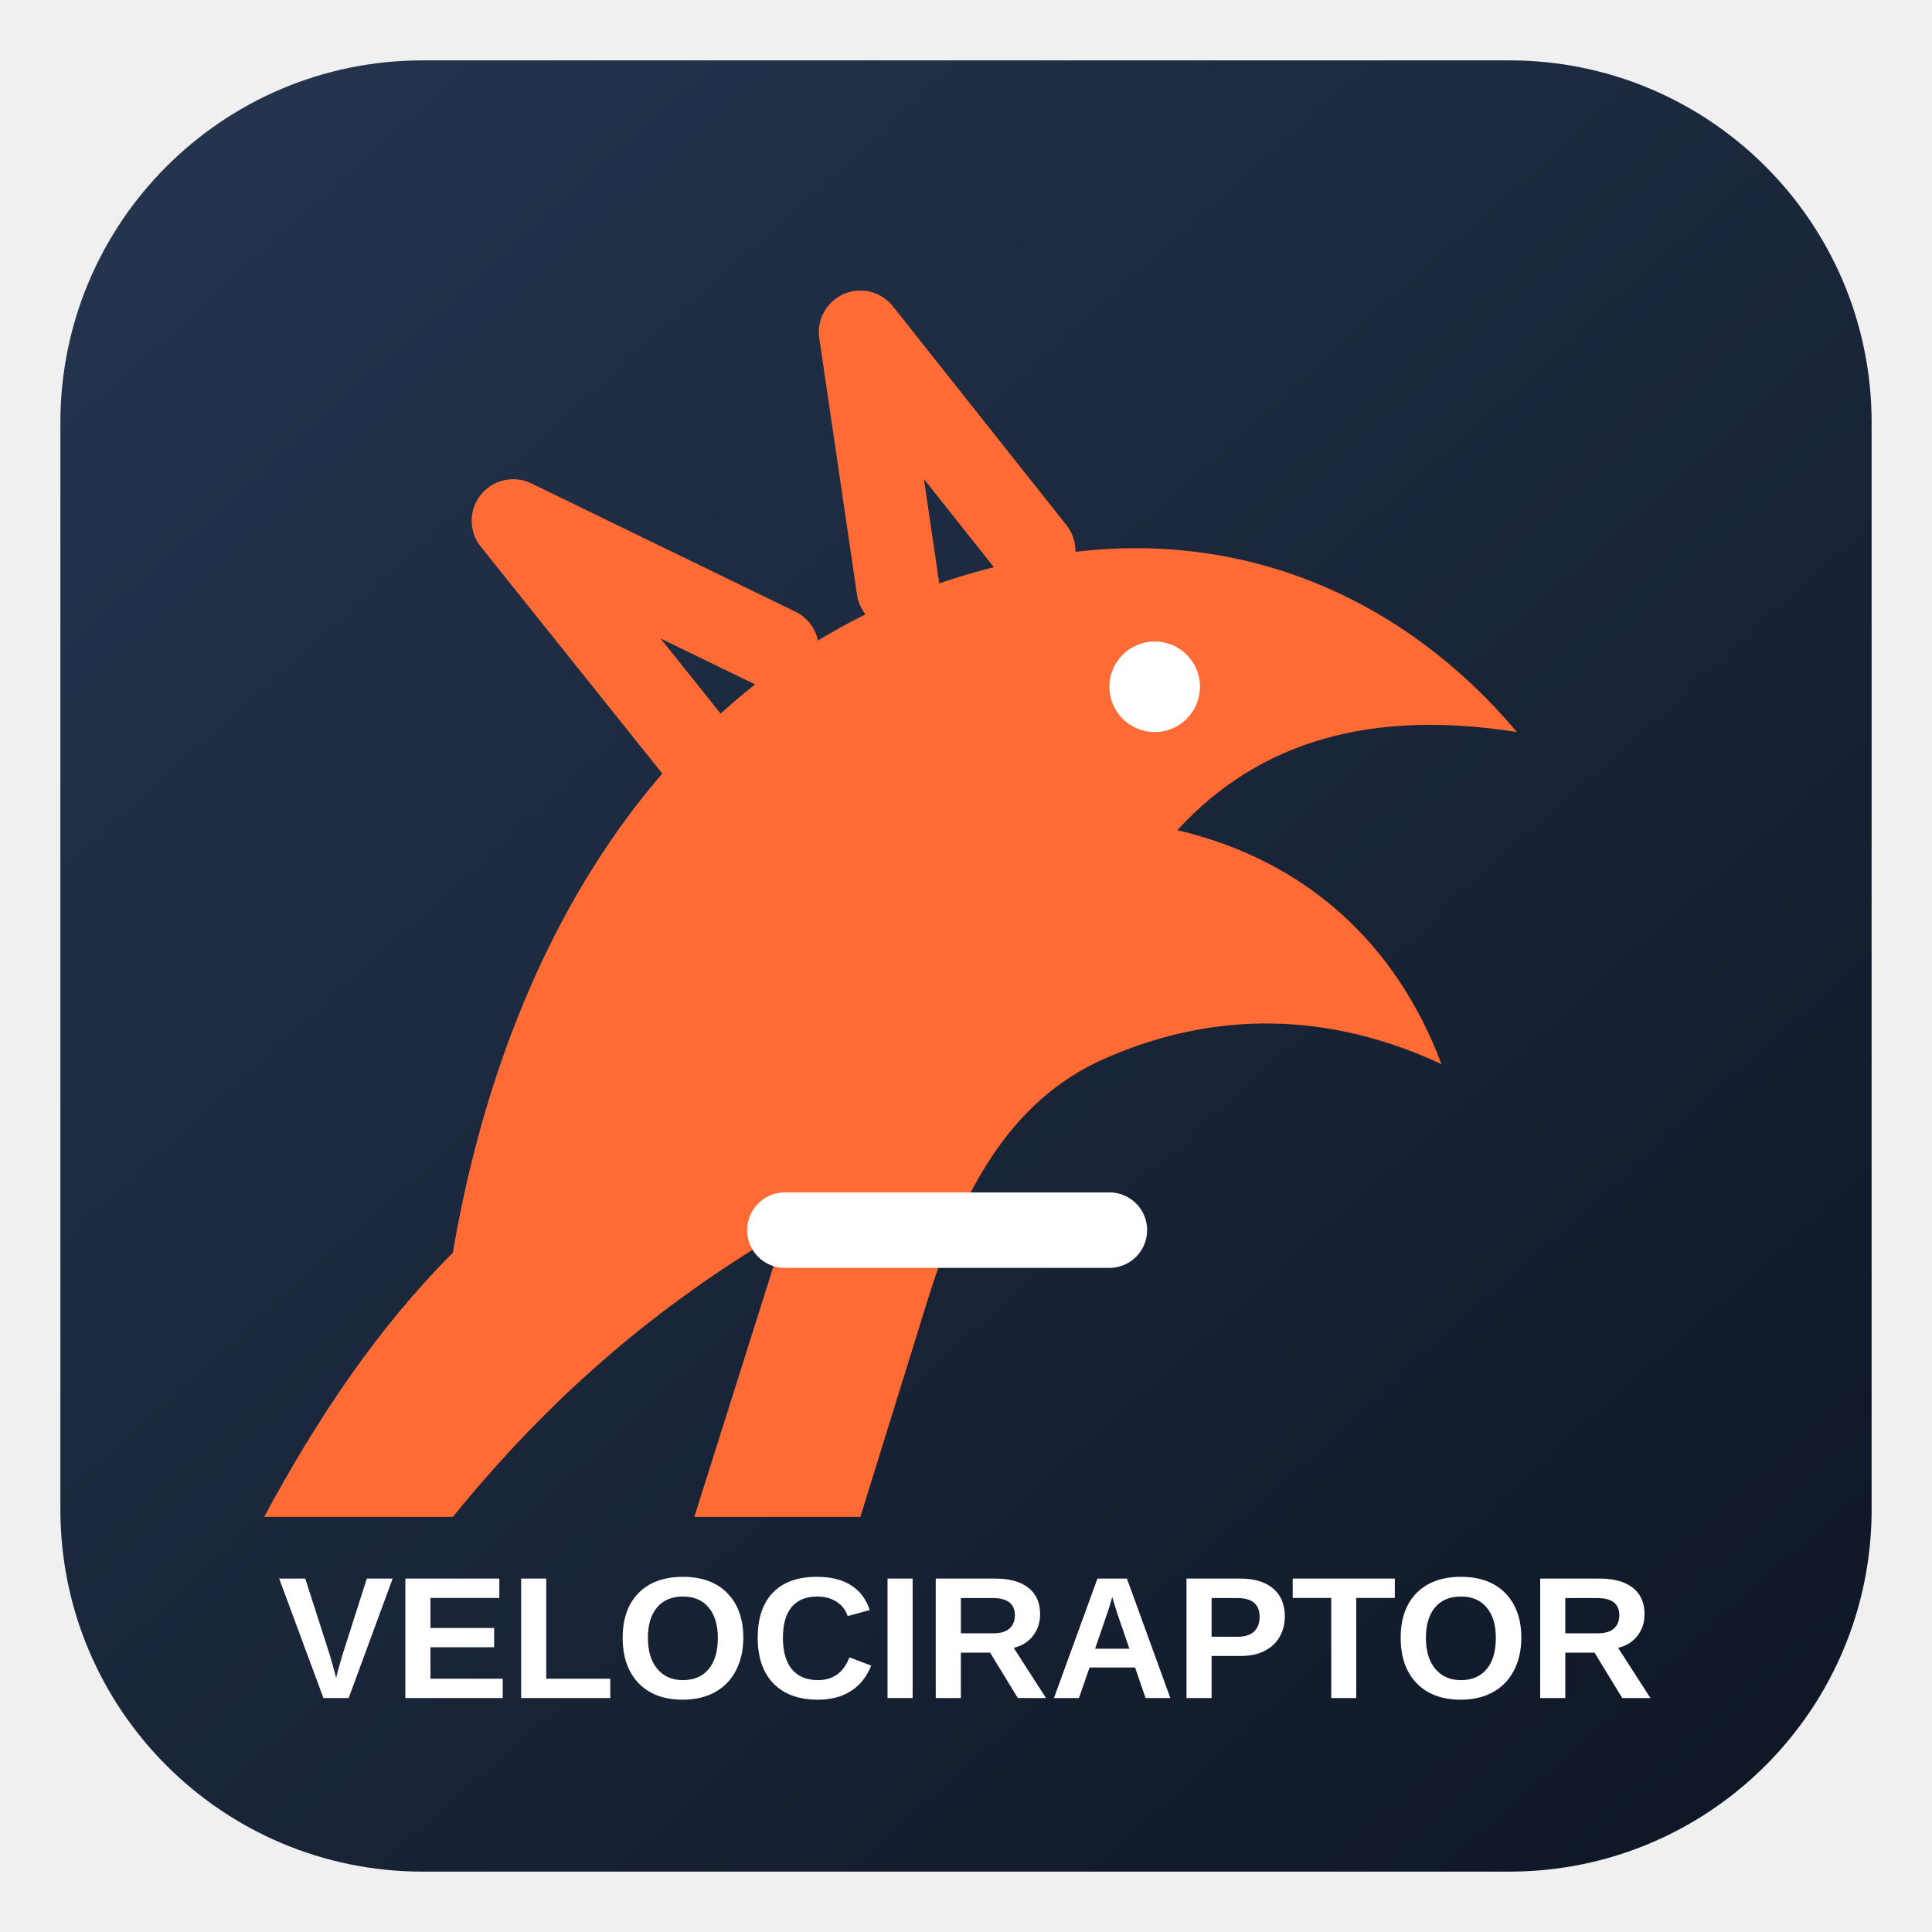
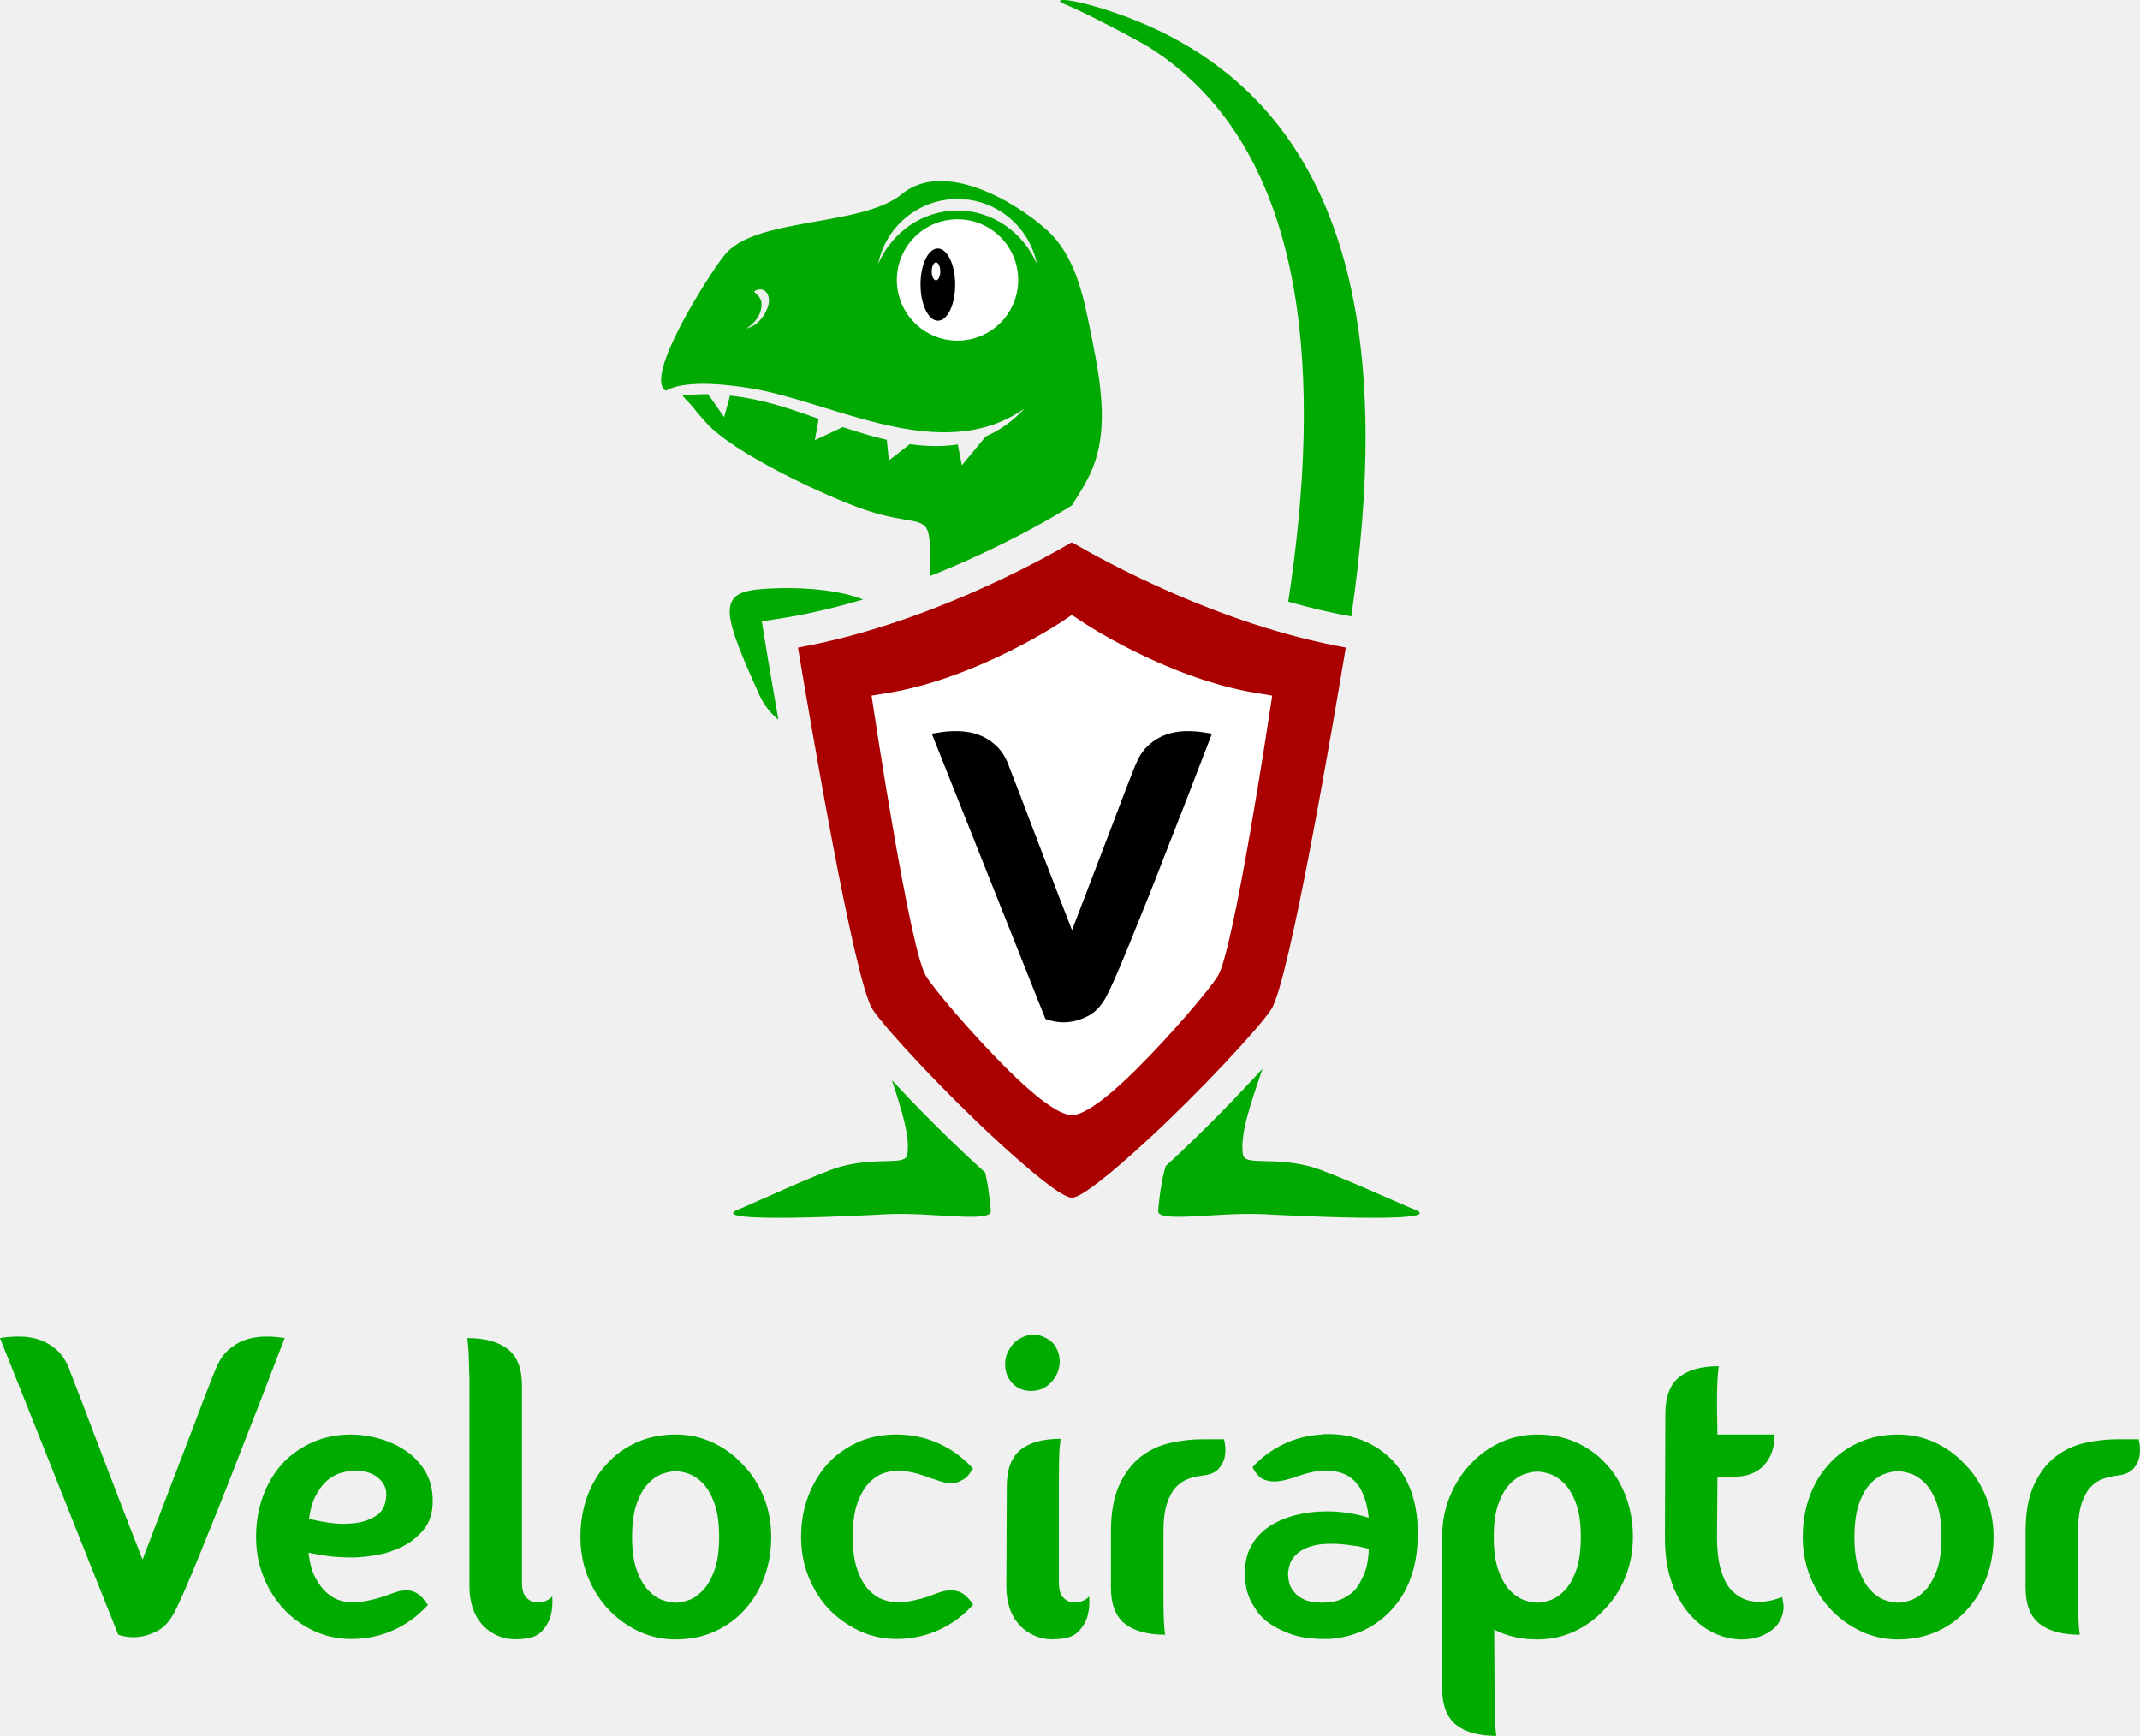
- <svg xmlns="http://www.w3.org/2000/svg" viewBox="0 0 256 256" role="img" aria-labelledby="title desc">
-   <defs>
-     <linearGradient id="bg" x1="28" y1="18" x2="226" y2="238" gradientUnits="userSpaceOnUse">
-       <stop stop-color="#24344d" />
-       <stop offset="1" stop-color="#101827" />
-     </linearGradient>
+ <svg xmlns="http://www.w3.org/2000/svg" version="1.1" width="205.197" height="166.441" id="svg35" viewBox="0 0 205.197 166.441">
+   <defs id="defs9">
+     <radialGradient id="grad1" cx="0.51" cy="0.51" r="1">
+       <stop offset="0%" stop-color="#000000" stop-opacity="1" id="stop4" />
+       <stop offset="100%" stop-color="#000000" stop-opacity="1" id="stop6" />
+     </radialGradient>
  </defs>
-   <rect x="8" y="8" width="240" height="240" rx="48" fill="url(#bg)" />
-   <path d="M60 166c8-47 34-84 77-92 25-5 48 4 64 23-19-3-34 1-45 13 17 4 29 15 35 31-15-7-30-7-44-1-12 5-19 16-24 32l-9 29H92l12-38c-17 10-31 22-44 38H35c7-13 15-25 25-35Z" fill="#ff6b35" />
-   <circle cx="153" cy="91" r="6" fill="#fff" />
-   <path d="m92 99-24-30 35 17M119 78l-5-34 23 29" fill="none" stroke="#ff6b35" stroke-width="11" stroke-linecap="round" stroke-linejoin="round" />
-   <path d="M104 163h43" stroke="#fff" stroke-width="10" stroke-linecap="round" />
-   <text x="128" y="225" fill="#fff" font-family="Arial,Helvetica,sans-serif" font-size="23" font-weight="700" text-anchor="middle">VELOCIRAPTOR</text>
+   <g id="layer4" transform="translate(-202.8331,-380.3908)">
+     <path id="path19-2" style="fill:#ffffff;fill-rule:evenodd;stroke-width:0.9" d="m 305.785,435.314 c -2.665,1.645 -12.382,7.303 -22.997,9.314 0.943,5.989 4.743,29.662 6.277,32.088 1.092,1.727 6.026,7.328 10.481,11.646 2.902,2.814 5.469,5.029 6.262,5.029 v 0.005 h 0.021 v -0.005 c 0.793,0 3.36,-2.216 6.262,-5.029 4.454,-4.319 9.389,-9.92 10.481,-11.646 1.534,-2.427 5.335,-26.1 6.277,-32.088 -10.615,-2.01 -20.332,-7.669 -22.997,-9.314 l -0.034,0.023 z" />
+     <ellipse style="opacity:1;fill:#ffffff;fill-opacity:1;stroke:#ffffff;stroke-width:2.179;stroke-linecap:round;stroke-linejoin:round;stroke-miterlimit:0;stroke-dasharray:none;stroke-dashoffset:0;stroke-opacity:1;paint-order:fill markers stroke" id="path7831" cx="294.624" cy="407.134" rx="4.844" ry="5.056" />
+   </g>
+   <path id="path13" style="fill:#00ab00;fill-opacity:1;fill-rule:evenodd" d="m 27.296,128.3 c -1.664,4.338 -3.206,8.307 -4.624,11.909 -0.6,1.555 -1.207,3.096 -1.821,4.624 -0.614,1.528 -1.187,2.947 -1.719,4.256 -0.532,1.31 -1.009,2.449 -1.432,3.417 -0.423,0.968 -0.744,1.657 -0.962,2.067 -0.464,0.873 -1.009,1.473 -1.637,1.801 -0.628,0.327 -1.214,0.518 -1.76,0.573 -0.682,0.082 -1.351,0.014 -2.006,-0.205 L 0,128.3 c 0.655,-0.109 1.316,-0.157 1.985,-0.143 0.668,0.014 1.289,0.123 1.862,0.327 0.573,0.204 1.098,0.518 1.575,0.941 0.477,0.423 0.866,0.989 1.166,1.698 0.027,0.109 0.157,0.457 0.389,1.044 0.232,0.587 0.518,1.323 0.859,2.21 0.341,0.887 0.716,1.876 1.125,2.967 0.409,1.091 0.832,2.196 1.268,3.315 1.01,2.646 2.155,5.606 3.438,8.88 1.255,-3.274 2.387,-6.234 3.397,-8.88 0.436,-1.119 0.86,-2.224 1.269,-3.315 0.409,-1.091 0.784,-2.08 1.125,-2.967 0.341,-0.887 0.628,-1.623 0.86,-2.21 0.232,-0.587 0.375,-0.935 0.43,-1.044 0.3,-0.709 0.689,-1.275 1.166,-1.698 0.477,-0.423 1.003,-0.737 1.575,-0.941 0.573,-0.205 1.187,-0.314 1.842,-0.327 0.655,-0.014 1.31,0.034 1.964,0.143 z m 12.686,24.472 c 0.327,0.191 0.641,0.518 0.941,0.982 l 0.123,0.123 -0.123,0.123 c -0.9,0.982 -1.971,1.753 -3.213,2.312 -1.241,0.559 -2.585,0.839 -4.031,0.839 -1.255,0 -2.435,-0.253 -3.54,-0.757 -1.105,-0.505 -2.08,-1.207 -2.926,-2.107 -0.818,-0.873 -1.466,-1.903 -1.944,-3.09 -0.477,-1.187 -0.716,-2.462 -0.716,-3.826 0,-1.364 0.211,-2.64 0.634,-3.826 0.423,-1.187 1.03,-2.23 1.821,-3.131 0.791,-0.873 1.753,-1.569 2.885,-2.087 1.132,-0.518 2.394,-0.778 3.785,-0.778 0.764,0 1.603,0.116 2.517,0.348 0.914,0.232 1.766,0.6 2.558,1.105 0.791,0.505 1.446,1.166 1.964,1.985 0.518,0.818 0.777,1.801 0.777,2.946 0,1.119 -0.286,2.026 -0.859,2.722 -0.573,0.696 -1.255,1.241 -2.046,1.637 -0.791,0.395 -1.63,0.668 -2.517,0.818 -0.887,0.15 -1.657,0.225 -2.312,0.225 -1.009,0 -1.889,-0.061 -2.64,-0.184 -0.75,-0.123 -1.262,-0.211 -1.535,-0.266 0.109,0.982 0.327,1.78 0.655,2.394 0.327,0.614 0.696,1.098 1.105,1.453 0.409,0.355 0.819,0.593 1.228,0.716 0.409,0.123 0.777,0.184 1.105,0.184 0.573,0 1.119,-0.055 1.637,-0.164 0.518,-0.109 0.982,-0.232 1.391,-0.368 0.409,-0.136 0.798,-0.273 1.166,-0.409 0.368,-0.136 0.73,-0.204 1.085,-0.204 0.382,0 0.723,0.095 1.023,0.286 z m -6.302,-11.745 c -0.3,0.027 -0.654,0.102 -1.064,0.225 -0.409,0.123 -0.812,0.348 -1.207,0.675 -0.396,0.327 -0.757,0.791 -1.085,1.391 -0.327,0.6 -0.559,1.364 -0.696,2.292 0.437,0.137 1.057,0.266 1.862,0.389 0.805,0.123 1.609,0.143 2.414,0.061 0.805,-0.082 1.514,-0.314 2.128,-0.696 0.614,-0.382 0.948,-1.023 1.003,-1.923 0.054,-0.682 -0.211,-1.269 -0.798,-1.76 -0.587,-0.491 -1.439,-0.71 -2.558,-0.655 z m 19.275,12.032 c 0.055,0.709 0,1.35 -0.164,1.923 -0.136,0.491 -0.409,0.962 -0.819,1.412 -0.409,0.45 -1.05,0.703 -1.923,0.757 -0.846,0.082 -1.582,-0.007 -2.21,-0.266 -0.628,-0.259 -1.153,-0.621 -1.575,-1.085 -0.423,-0.464 -0.737,-1.01 -0.941,-1.637 -0.205,-0.628 -0.307,-1.282 -0.307,-1.964 v -19.93 c -0.027,-0.819 -0.048,-1.48 -0.061,-1.985 -0.014,-0.505 -0.034,-0.907 -0.061,-1.207 -0.027,-0.327 -0.054,-0.587 -0.082,-0.777 1.691,0 2.987,0.355 3.888,1.064 0.9,0.71 1.35,1.869 1.35,3.479 v 18.866 c 0,0.655 0.123,1.126 0.368,1.412 0.246,0.287 0.532,0.457 0.86,0.512 0.327,0.054 0.655,0.02 0.982,-0.102 0.327,-0.123 0.559,-0.28 0.696,-0.47 z m 18.293,-12.605 c 0.846,0.873 1.508,1.903 1.985,3.09 0.477,1.187 0.716,2.462 0.716,3.826 0,1.364 -0.218,2.64 -0.655,3.826 -0.437,1.187 -1.05,2.217 -1.841,3.09 -0.791,0.9 -1.753,1.609 -2.885,2.128 -1.133,0.518 -2.394,0.778 -3.786,0.778 -1.255,0 -2.435,-0.259 -3.54,-0.778 -1.105,-0.518 -2.08,-1.228 -2.926,-2.128 -0.818,-0.873 -1.466,-1.903 -1.944,-3.09 -0.477,-1.187 -0.716,-2.462 -0.716,-3.826 0,-1.364 0.211,-2.64 0.634,-3.826 0.423,-1.187 1.03,-2.217 1.821,-3.09 0.791,-0.9 1.753,-1.61 2.885,-2.128 1.132,-0.518 2.394,-0.778 3.785,-0.778 1.282,0 2.476,0.259 3.581,0.778 1.105,0.518 2.067,1.228 2.885,2.128 z m -6.466,13.218 c 0.355,0 0.771,-0.082 1.248,-0.245 0.477,-0.164 0.934,-0.477 1.371,-0.941 0.437,-0.464 0.805,-1.105 1.105,-1.924 0.3,-0.818 0.45,-1.883 0.45,-3.192 0,-1.31 -0.15,-2.38 -0.45,-3.212 -0.3,-0.832 -0.668,-1.473 -1.105,-1.923 -0.436,-0.45 -0.893,-0.757 -1.371,-0.921 -0.478,-0.164 -0.893,-0.246 -1.248,-0.246 -0.355,0 -0.771,0.082 -1.248,0.246 -0.477,0.164 -0.934,0.471 -1.371,0.921 -0.437,0.45 -0.805,1.091 -1.105,1.923 -0.3,0.832 -0.45,1.903 -0.45,3.212 0,1.31 0.15,2.374 0.45,3.192 0.3,0.819 0.668,1.46 1.105,1.924 0.436,0.464 0.893,0.777 1.371,0.941 0.477,0.164 0.893,0.245 1.248,0.245 z m 21.157,-12.645 c -0.355,0 -0.771,0.082 -1.248,0.245 -0.477,0.164 -0.934,0.471 -1.371,0.921 -0.436,0.45 -0.805,1.091 -1.105,1.924 -0.3,0.832 -0.45,1.903 -0.45,3.212 0,1.31 0.15,2.38 0.45,3.212 0.3,0.832 0.668,1.473 1.105,1.923 0.436,0.45 0.893,0.757 1.371,0.921 0.477,0.164 0.893,0.245 1.248,0.245 0.573,0 1.119,-0.055 1.637,-0.164 0.518,-0.109 0.982,-0.232 1.392,-0.368 0.409,-0.164 0.798,-0.307 1.166,-0.43 0.368,-0.123 0.73,-0.184 1.085,-0.184 0.355,0 0.71,0.095 1.064,0.286 0.3,0.191 0.614,0.505 0.941,0.941 l 0.082,0.164 -0.123,0.123 c -0.9,0.982 -1.971,1.753 -3.212,2.312 -1.241,0.559 -2.571,0.839 -3.99,0.839 -1.282,0 -2.476,-0.259 -3.581,-0.778 -1.105,-0.518 -2.08,-1.214 -2.926,-2.087 -0.818,-0.873 -1.466,-1.903 -1.944,-3.09 -0.477,-1.187 -0.716,-2.462 -0.716,-3.826 0,-1.364 0.218,-2.64 0.655,-3.826 0.436,-1.187 1.05,-2.23 1.842,-3.131 0.791,-0.873 1.746,-1.569 2.864,-2.087 1.119,-0.518 2.374,-0.778 3.765,-0.778 1.446,0 2.79,0.28 4.031,0.839 1.241,0.559 2.312,1.33 3.212,2.312 l 0.123,0.123 -0.123,0.164 c -0.3,0.491 -0.614,0.805 -0.941,0.941 -0.355,0.218 -0.696,0.314 -1.023,0.287 -0.355,0 -0.716,-0.061 -1.085,-0.184 -0.368,-0.123 -0.757,-0.252 -1.166,-0.389 -0.409,-0.164 -0.873,-0.307 -1.392,-0.429 -0.518,-0.123 -1.064,-0.184 -1.637,-0.184 z m 15.306,-9.085 c -0.573,0.955 -1.364,1.432 -2.374,1.432 -0.437,0 -0.846,-0.096 -1.228,-0.286 -0.409,-0.245 -0.723,-0.566 -0.941,-0.962 -0.218,-0.396 -0.327,-0.825 -0.327,-1.289 0,-0.518 0.123,-0.982 0.368,-1.391 0.245,-0.464 0.587,-0.825 1.023,-1.085 0.437,-0.259 0.887,-0.389 1.35,-0.389 0.409,0 0.805,0.109 1.187,0.327 0.436,0.218 0.764,0.532 0.982,0.941 0.218,0.409 0.327,0.846 0.327,1.31 0,0.491 -0.123,0.955 -0.368,1.391 z m 3.192,21.117 c -0.137,0.191 -0.368,0.348 -0.696,0.47 -0.327,0.123 -0.655,0.157 -0.982,0.102 -0.327,-0.055 -0.614,-0.225 -0.859,-0.512 -0.246,-0.286 -0.368,-0.757 -0.368,-1.412 v -9.781 c 0,-0.818 0.007,-1.48 0.02,-1.985 0.014,-0.505 0.034,-0.907 0.061,-1.207 0.027,-0.327 0.055,-0.587 0.082,-0.777 -1.692,0 -2.974,0.355 -3.847,1.064 -0.873,0.709 -1.31,1.883 -1.31,3.519 l -0.041,9.658 c 0,0.682 0.102,1.337 0.307,1.964 0.204,0.627 0.518,1.173 0.941,1.637 0.423,0.464 0.948,0.825 1.575,1.085 0.628,0.259 1.364,0.348 2.21,0.266 0.873,-0.055 1.514,-0.307 1.924,-0.757 0.409,-0.45 0.682,-0.921 0.818,-1.412 0.164,-0.573 0.218,-1.214 0.164,-1.923 z m 2.087,-6.179 c 0,-1.828 0.266,-3.322 0.798,-4.481 0.532,-1.159 1.221,-2.067 2.067,-2.721 0.846,-0.655 1.794,-1.098 2.844,-1.33 1.051,-0.232 2.094,-0.348 3.131,-0.348 h 2.005 c 0.136,0.573 0.164,1.105 0.082,1.596 -0.055,0.409 -0.239,0.805 -0.552,1.187 -0.314,0.382 -0.826,0.614 -1.535,0.696 -0.464,0.054 -0.921,0.157 -1.371,0.307 -0.45,0.15 -0.852,0.409 -1.207,0.777 -0.355,0.368 -0.648,0.893 -0.88,1.575 -0.232,0.682 -0.348,1.596 -0.348,2.742 v 5.934 c 0,0.819 0.007,1.48 0.02,1.985 0.014,0.505 0.034,0.907 0.061,1.207 0.027,0.327 0.055,0.573 0.082,0.737 -1.664,0 -2.947,-0.348 -3.847,-1.043 -0.9,-0.696 -1.351,-1.862 -1.351,-3.499 z m 15.265,-0.573 c 0.736,-0.464 1.569,-0.812 2.496,-1.044 0.928,-0.232 1.896,-0.348 2.906,-0.348 1.418,0 2.769,0.205 4.051,0.614 -0.082,-0.846 -0.259,-1.596 -0.532,-2.251 -0.355,-0.846 -0.887,-1.46 -1.596,-1.841 -0.273,-0.137 -0.566,-0.239 -0.88,-0.307 -0.314,-0.068 -0.675,-0.102 -1.085,-0.102 h -0.45 c -0.382,0.027 -0.764,0.089 -1.146,0.184 -0.382,0.095 -0.764,0.211 -1.146,0.348 -0.382,0.136 -0.764,0.252 -1.146,0.348 -0.382,0.096 -0.75,0.143 -1.105,0.143 -0.382,0 -0.75,-0.082 -1.105,-0.245 -0.327,-0.191 -0.614,-0.505 -0.86,-0.941 l -0.082,-0.164 0.082,-0.123 c 0.819,-0.873 1.78,-1.575 2.885,-2.108 1.105,-0.532 2.312,-0.839 3.622,-0.921 0.136,-0.027 0.252,-0.041 0.348,-0.041 0.096,0 0.211,0 0.348,0 1.255,0 2.401,0.225 3.438,0.675 1.037,0.45 1.937,1.071 2.701,1.862 1.555,1.692 2.36,3.915 2.414,6.67 v 0.327 c 0,2.837 -0.723,5.143 -2.169,6.916 -0.709,0.873 -1.562,1.582 -2.558,2.128 -0.996,0.546 -2.108,0.887 -3.335,1.023 -0.164,0.028 -0.327,0.041 -0.491,0.041 -0.164,0 -0.341,0 -0.532,0 -0.573,0 -1.173,-0.048 -1.801,-0.143 -0.627,-0.095 -1.241,-0.28 -1.841,-0.552 -0.628,-0.245 -1.2,-0.566 -1.719,-0.962 -0.518,-0.396 -0.955,-0.907 -1.31,-1.535 -0.518,-0.791 -0.791,-1.76 -0.818,-2.905 v -0.246 c 0,-1.064 0.218,-1.95 0.655,-2.66 0.382,-0.709 0.969,-1.323 1.76,-1.841 z m 8.471,1.964 c -0.355,-0.054 -0.757,-0.109 -1.207,-0.164 -0.45,-0.055 -0.907,-0.082 -1.371,-0.082 -0.382,0 -0.75,0.02 -1.105,0.061 -0.355,0.041 -0.682,0.116 -0.982,0.225 -0.682,0.218 -1.2,0.559 -1.555,1.023 -0.136,0.164 -0.245,0.348 -0.327,0.552 -0.082,0.205 -0.136,0.43 -0.164,0.675 -0.028,0.082 -0.041,0.205 -0.041,0.368 0,0.273 0.041,0.566 0.123,0.88 0.082,0.314 0.246,0.607 0.491,0.88 0.218,0.273 0.539,0.505 0.962,0.696 0.423,0.191 0.989,0.286 1.698,0.286 0.218,0 0.382,-0.014 0.491,-0.041 0.764,-0.027 1.432,-0.245 2.005,-0.655 0.273,-0.164 0.505,-0.361 0.696,-0.593 0.191,-0.232 0.355,-0.484 0.491,-0.757 0.3,-0.518 0.505,-1.05 0.614,-1.596 0.109,-0.546 0.164,-1.05 0.164,-1.514 -0.027,0 -0.048,-0.007 -0.061,-0.021 -0.014,-0.014 -0.034,-0.02 -0.061,-0.02 -0.109,-0.027 -0.232,-0.054 -0.368,-0.082 -0.136,-0.028 -0.3,-0.068 -0.491,-0.123 z m 8.021,-0.9 c 0,-1.364 0.239,-2.64 0.716,-3.826 0.478,-1.187 1.125,-2.217 1.944,-3.09 0.818,-0.9 1.78,-1.61 2.885,-2.128 1.105,-0.518 2.299,-0.778 3.581,-0.778 1.391,0 2.653,0.259 3.786,0.778 1.132,0.518 2.094,1.228 2.885,2.128 0.791,0.873 1.405,1.903 1.841,3.09 0.436,1.187 0.655,2.462 0.655,3.826 0,1.364 -0.239,2.64 -0.716,3.826 -0.478,1.187 -1.139,2.217 -1.985,3.09 -0.819,0.9 -1.78,1.609 -2.885,2.128 -1.105,0.518 -2.299,0.778 -3.581,0.778 -1.555,0 -2.933,-0.314 -4.133,-0.941 l 0.041,6.22 c 0,0.818 0.007,1.487 0.02,2.005 0.014,0.518 0.034,0.927 0.062,1.228 0.027,0.327 0.055,0.573 0.082,0.737 -1.692,0 -2.981,-0.355 -3.867,-1.064 -0.887,-0.709 -1.33,-1.883 -1.33,-3.519 z m 9.126,6.302 c 0.355,0 0.771,-0.082 1.248,-0.245 0.477,-0.164 0.934,-0.47 1.371,-0.921 0.437,-0.45 0.805,-1.091 1.105,-1.924 0.3,-0.832 0.45,-1.903 0.45,-3.212 0,-1.31 -0.15,-2.373 -0.45,-3.192 -0.3,-0.818 -0.668,-1.453 -1.105,-1.903 -0.436,-0.45 -0.893,-0.757 -1.371,-0.921 -0.478,-0.164 -0.893,-0.245 -1.248,-0.245 -0.355,0 -0.771,0.082 -1.248,0.245 -0.477,0.164 -0.934,0.471 -1.371,0.921 -0.436,0.45 -0.805,1.085 -1.105,1.903 -0.3,0.819 -0.45,1.883 -0.45,3.192 0,1.31 0.15,2.381 0.45,3.212 0.3,0.832 0.668,1.474 1.105,1.924 0.436,0.45 0.893,0.757 1.371,0.921 0.477,0.164 0.893,0.245 1.248,0.245 z m 23.49,-0.532 c 0,0.082 0.014,0.177 0.041,0.287 0.054,0.218 0.082,0.423 0.082,0.614 0,0.491 -0.109,0.934 -0.327,1.33 -0.218,0.395 -0.518,0.73 -0.9,1.003 -0.764,0.546 -1.692,0.818 -2.783,0.818 -0.9,0 -1.787,-0.205 -2.66,-0.614 -0.873,-0.409 -1.664,-1.023 -2.373,-1.842 -0.71,-0.819 -1.276,-1.835 -1.698,-3.049 -0.423,-1.214 -0.634,-2.64 -0.634,-4.276 l 0.041,-11.827 c 0,-1.637 0.437,-2.81 1.31,-3.519 0.873,-0.71 2.142,-1.064 3.806,-1.064 -0.027,0.191 -0.054,0.45 -0.082,0.777 -0.028,0.3 -0.048,0.703 -0.061,1.207 -0.014,0.505 -0.02,1.167 -0.02,1.985 l 0.041,2.578 h 5.484 c 0,1.228 -0.341,2.21 -1.023,2.947 -0.682,0.737 -1.651,1.105 -2.906,1.105 h -1.555 l -0.041,5.811 c 0,1.146 0.102,2.108 0.307,2.885 0.205,0.778 0.484,1.412 0.839,1.903 0.737,0.927 1.692,1.391 2.865,1.391 0.491,0 0.982,-0.068 1.474,-0.205 0.273,-0.082 0.532,-0.164 0.777,-0.246 z m 17.556,-12.686 c 0.846,0.873 1.508,1.903 1.985,3.09 0.477,1.187 0.716,2.462 0.716,3.826 0,1.364 -0.218,2.64 -0.655,3.826 -0.437,1.187 -1.05,2.217 -1.841,3.09 -0.791,0.9 -1.753,1.609 -2.885,2.128 -1.132,0.518 -2.394,0.778 -3.786,0.778 -1.255,0 -2.435,-0.259 -3.54,-0.778 -1.105,-0.518 -2.08,-1.228 -2.926,-2.128 -0.818,-0.873 -1.466,-1.903 -1.944,-3.09 -0.477,-1.187 -0.716,-2.462 -0.716,-3.826 0,-1.364 0.211,-2.64 0.634,-3.826 0.423,-1.187 1.03,-2.217 1.821,-3.09 0.791,-0.9 1.753,-1.61 2.885,-2.128 1.132,-0.518 2.394,-0.778 3.785,-0.778 1.282,0 2.476,0.259 3.581,0.778 1.105,0.518 2.067,1.228 2.885,2.128 z m -6.466,13.218 c 0.355,0 0.771,-0.082 1.248,-0.245 0.477,-0.164 0.934,-0.477 1.371,-0.941 0.437,-0.464 0.805,-1.105 1.105,-1.924 0.3,-0.818 0.45,-1.883 0.45,-3.192 0,-1.31 -0.15,-2.38 -0.45,-3.212 -0.3,-0.832 -0.668,-1.473 -1.105,-1.923 -0.436,-0.45 -0.893,-0.757 -1.371,-0.921 -0.478,-0.164 -0.893,-0.246 -1.248,-0.246 -0.355,0 -0.771,0.082 -1.248,0.246 -0.477,0.164 -0.934,0.471 -1.371,0.921 -0.436,0.45 -0.805,1.091 -1.105,1.923 -0.3,0.832 -0.45,1.903 -0.45,3.212 0,1.31 0.15,2.374 0.45,3.192 0.3,0.819 0.668,1.46 1.105,1.924 0.436,0.464 0.893,0.777 1.371,0.941 0.477,0.164 0.893,0.245 1.248,0.245 z m 12.236,-6.793 c 0,-1.828 0.266,-3.322 0.798,-4.481 0.532,-1.159 1.221,-2.067 2.067,-2.721 0.846,-0.655 1.794,-1.098 2.844,-1.33 1.051,-0.232 2.094,-0.348 3.131,-0.348 h 2.005 c 0.136,0.573 0.164,1.105 0.082,1.596 -0.055,0.409 -0.239,0.805 -0.552,1.187 -0.314,0.382 -0.826,0.614 -1.535,0.696 -0.464,0.054 -0.921,0.157 -1.371,0.307 -0.45,0.15 -0.852,0.409 -1.207,0.777 -0.355,0.368 -0.648,0.893 -0.88,1.575 -0.232,0.682 -0.348,1.596 -0.348,2.742 v 5.934 c 0,0.819 0.007,1.48 0.02,1.985 0.014,0.505 0.034,0.907 0.061,1.207 0.027,0.327 0.055,0.573 0.082,0.737 -1.664,0 -2.947,-0.348 -3.847,-1.043 -0.9,-0.696 -1.351,-1.862 -1.351,-3.499 z" />
+   <path id="path15" style="fill:#00aa00;fill-opacity:1;fill-rule:evenodd" d="m 74.632,68.996 c -0.642,-0.508 -1.337,-1.288 -1.853,-2.435 -3.353,-7.449 -4.045,-9.637 -0.193,-10.033 2.901,-0.299 7.239,-0.169 10.087,0.915 l 0.105,0.027 c -2.638,0.79 -5.41,1.452 -8.222,1.876 l -1.51,0.227 0.243,1.507 c 0.005,0.03 0.538,3.307 1.343,7.916 z m -2.336,-41.049 c 0.867,-0.54 1.494,0.117 1.435,0.998 -0.032,0.469 -0.565,2.131 -2.184,2.56 0,0 1.545,-0.839 1.476,-2.447 -0.017,-0.395 -0.351,-0.783 -0.727,-1.111 z m 19.517,-8.867 c 3.76,0 6.895,2.672 7.611,6.221 -1.327,-3.018 -4.236,-5.113 -7.611,-5.113 -3.375,0 -6.283,2.095 -7.611,5.113 0.716,-3.549 3.851,-6.221 7.611,-6.221 z m 0,1.945 c 3.214,0 5.819,2.605 5.819,5.819 0,3.213 -2.605,5.818 -5.819,5.818 -3.213,0 -5.818,-2.605 -5.818,-5.818 0,-3.214 2.605,-5.819 5.818,-5.819 z m -2.682,34.232 c 0.108,-0.948 0.108,-1.95 -0.008,-3.445 -0.195,-2.511 -1.512,-1.363 -6.066,-2.891 -3.804,-1.277 -12.695,-5.447 -15.304,-8.345 -0.515,-0.573 -0.813,-0.902 -1.283,-1.501 -0.437,-0.556 -0.725,-0.722 -1.017,-1.157 0.598,-0.066 1.187,-0.103 1.767,-0.115 0.228,-0.005 0.454,-0.005 0.678,-0.003 l 1.538,2.197 0.566,-2.067 c 2.163,0.236 4.144,0.763 5.868,1.328 0.853,0.28 1.732,0.588 2.631,0.901 l -0.37,2.047 2.68,-1.255 c 1.388,0.461 2.805,0.894 4.221,1.221 l 0.198,1.98 2.011,-1.564 c 1.559,0.219 3.103,0.262 4.594,0.028 l 0.396,2 2.288,-2.77 c 1.318,-0.572 2.572,-1.438 3.733,-2.682 -7.994,5.595 -18.377,-0.658 -26.322,-1.939 -4.904,-0.791 -7.097,-0.317 -8.078,0.234 -2.198,-1.226 4.097,-11.095 5.607,-12.99 2.936,-3.684 13.149,-2.686 17.001,-5.85 4.024,-3.308 10.815,0.639 13.921,3.436 2.654,2.39 3.466,6.14 4.141,9.508 0.368,1.835 0.755,3.688 0.964,5.56 0.728,6.524 -1.119,8.716 -2.696,11.337 l -0.007,-0.005 -0.004,0.003 -0.004,-0.003 -0.278,0.176 -0.523,0.322 c -0.024,0.015 -5.337,3.331 -12.844,6.3 z m 22.645,56.551 c -0.271,0.891 -0.533,2.151 -0.726,4.284 -0.11,1.216 5.8,0.097 10.212,0.332 0.309,0.017 18.611,1.035 14.178,-0.535 -0.592,-0.21 -7.83,-3.514 -9.756,-4.026 -3.7,-0.985 -6.335,-0.045 -6.505,-1.164 -0.277,-1.815 0.587,-4.472 1.891,-8.241 -2.487,2.739 -5.905,6.235 -9.088,9.162 z m -17.318,0.61 c 0.206,0.845 0.399,1.986 0.55,3.675 0.109,1.216 -5.714,0.097 -10.061,0.332 -0.305,0.017 -18.335,1.035 -13.967,-0.535 0.584,-0.21 7.714,-3.514 9.611,-4.026 3.644,-0.985 6.241,-0.045 6.409,-1.164 0.245,-1.631 -0.417,-3.942 -1.486,-7.129 2.356,2.533 5.299,5.506 8.065,8.05 0.294,0.27 0.588,0.536 0.879,0.797 z M 105.631,0.804 C 131.33,8.741 133.104,34.911 129.569,59.109 c -2.057,-0.369 -4.084,-0.858 -6.043,-1.421 l 0.004,-0.028 c 3.182,-20.878 2.345,-43.112 -13.294,-53.096 -0.796,-0.508 -6.005,-3.301 -8.276,-4.223 -0.755,-0.307 -0.406,-0.759 3.67,0.462 z" />
+   <path id="path17" style="fill:#000000;fill-rule:evenodd" d="m 89.918,23.823 c 0.918,-0.002 1.667,1.546 1.671,3.459 0.005,1.913 -0.735,3.465 -1.653,3.468 -0.918,0.002 -1.667,-1.546 -1.671,-3.459 -0.005,-1.913 0.735,-3.465 1.653,-3.468 z m -0.171,1.341 c 0.227,-6e-4 0.413,0.383 0.414,0.857 0.001,0.474 -0.182,0.858 -0.41,0.859 -0.227,6e-4 -0.413,-0.383 -0.414,-0.857 -0.001,-0.474 0.182,-0.858 0.41,-0.859 z" />
+   <path id="path19" style="fill:#ab0000;fill-opacity:1;fill-rule:evenodd" d="m 102.742,52.017 c -3.039,1.779 -14.12,7.899 -26.225,10.074 1.075,6.477 5.409,32.083 7.158,34.708 1.245,1.868 6.872,7.926 11.952,12.597 3.309,3.043 6.237,5.44 7.141,5.44 v 0.005 h 0.023 v -0.005 c 0.904,0 3.832,-2.396 7.141,-5.44 5.079,-4.671 10.707,-10.729 11.952,-12.597 1.75,-2.625 6.083,-28.23 7.158,-34.708 -12.105,-2.175 -23.186,-8.294 -26.225,-10.074 l -0.038,0.024 z m 0.038,54.9 -0.012,5e-4 c -1.291,0 -3.694,-1.932 -6.163,-4.386 -3.283,-3.263 -6.976,-7.584 -7.826,-8.962 -1.539,-2.494 -4.973,-25.332 -4.983,-25.397 l -0.225,-1.475 1.48,-0.241 c 8.72,-1.418 16.848,-6.902 16.871,-6.917 l 0.85,-0.574 0.008,0.005 0.008,-0.005 0.85,0.574 c 0.023,0.016 8.151,5.499 16.871,6.917 l 1.48,0.241 -0.225,1.475 c -0.01,0.066 -3.444,22.903 -4.983,25.397 -0.85,1.378 -4.543,5.699 -7.826,8.962 -2.469,2.454 -4.872,4.386 -6.163,4.386 z" />
+   <path id="path21" style="fill:#000000;fill-rule:evenodd;stroke:#000000;stroke-width:1;stroke-linecap:butt;stroke-linejoin:miter;stroke-dasharray:none" d="m 115.524,70.74 c -1.554,4.051 -2.993,7.757 -4.318,11.12 -0.561,1.452 -1.127,2.891 -1.7,4.318 -0.573,1.427 -1.108,2.751 -1.605,3.974 -0.497,1.223 -0.943,2.286 -1.338,3.191 -0.395,0.905 -0.694,1.548 -0.898,1.93 -0.433,0.815 -0.943,1.376 -1.528,1.681 -0.586,0.306 -1.133,0.484 -1.643,0.535 -0.637,0.076 -1.261,0.013 -1.872,-0.191 L 90.036,70.74 c 0.611,-0.102 1.229,-0.146 1.853,-0.134 0.624,0.013 1.204,0.115 1.739,0.306 0.535,0.191 1.025,0.484 1.471,0.879 0.446,0.395 0.809,0.924 1.089,1.586 0.025,0.102 0.146,0.427 0.363,0.975 0.217,0.548 0.484,1.236 0.802,2.063 0.318,0.828 0.669,1.752 1.051,2.771 0.382,1.019 0.777,2.051 1.185,3.095 0.943,2.471 2.013,5.235 3.21,8.292 1.172,-3.057 2.229,-5.821 3.172,-8.292 0.408,-1.044 0.802,-2.076 1.185,-3.095 0.382,-1.019 0.733,-1.943 1.051,-2.771 0.319,-0.828 0.586,-1.516 0.802,-2.063 0.217,-0.548 0.35,-0.873 0.401,-0.975 0.28,-0.662 0.643,-1.191 1.089,-1.586 0.446,-0.395 0.936,-0.688 1.471,-0.879 0.535,-0.191 1.108,-0.293 1.72,-0.306 0.611,-0.013 1.223,0.032 1.834,0.134 z" />
</svg>
